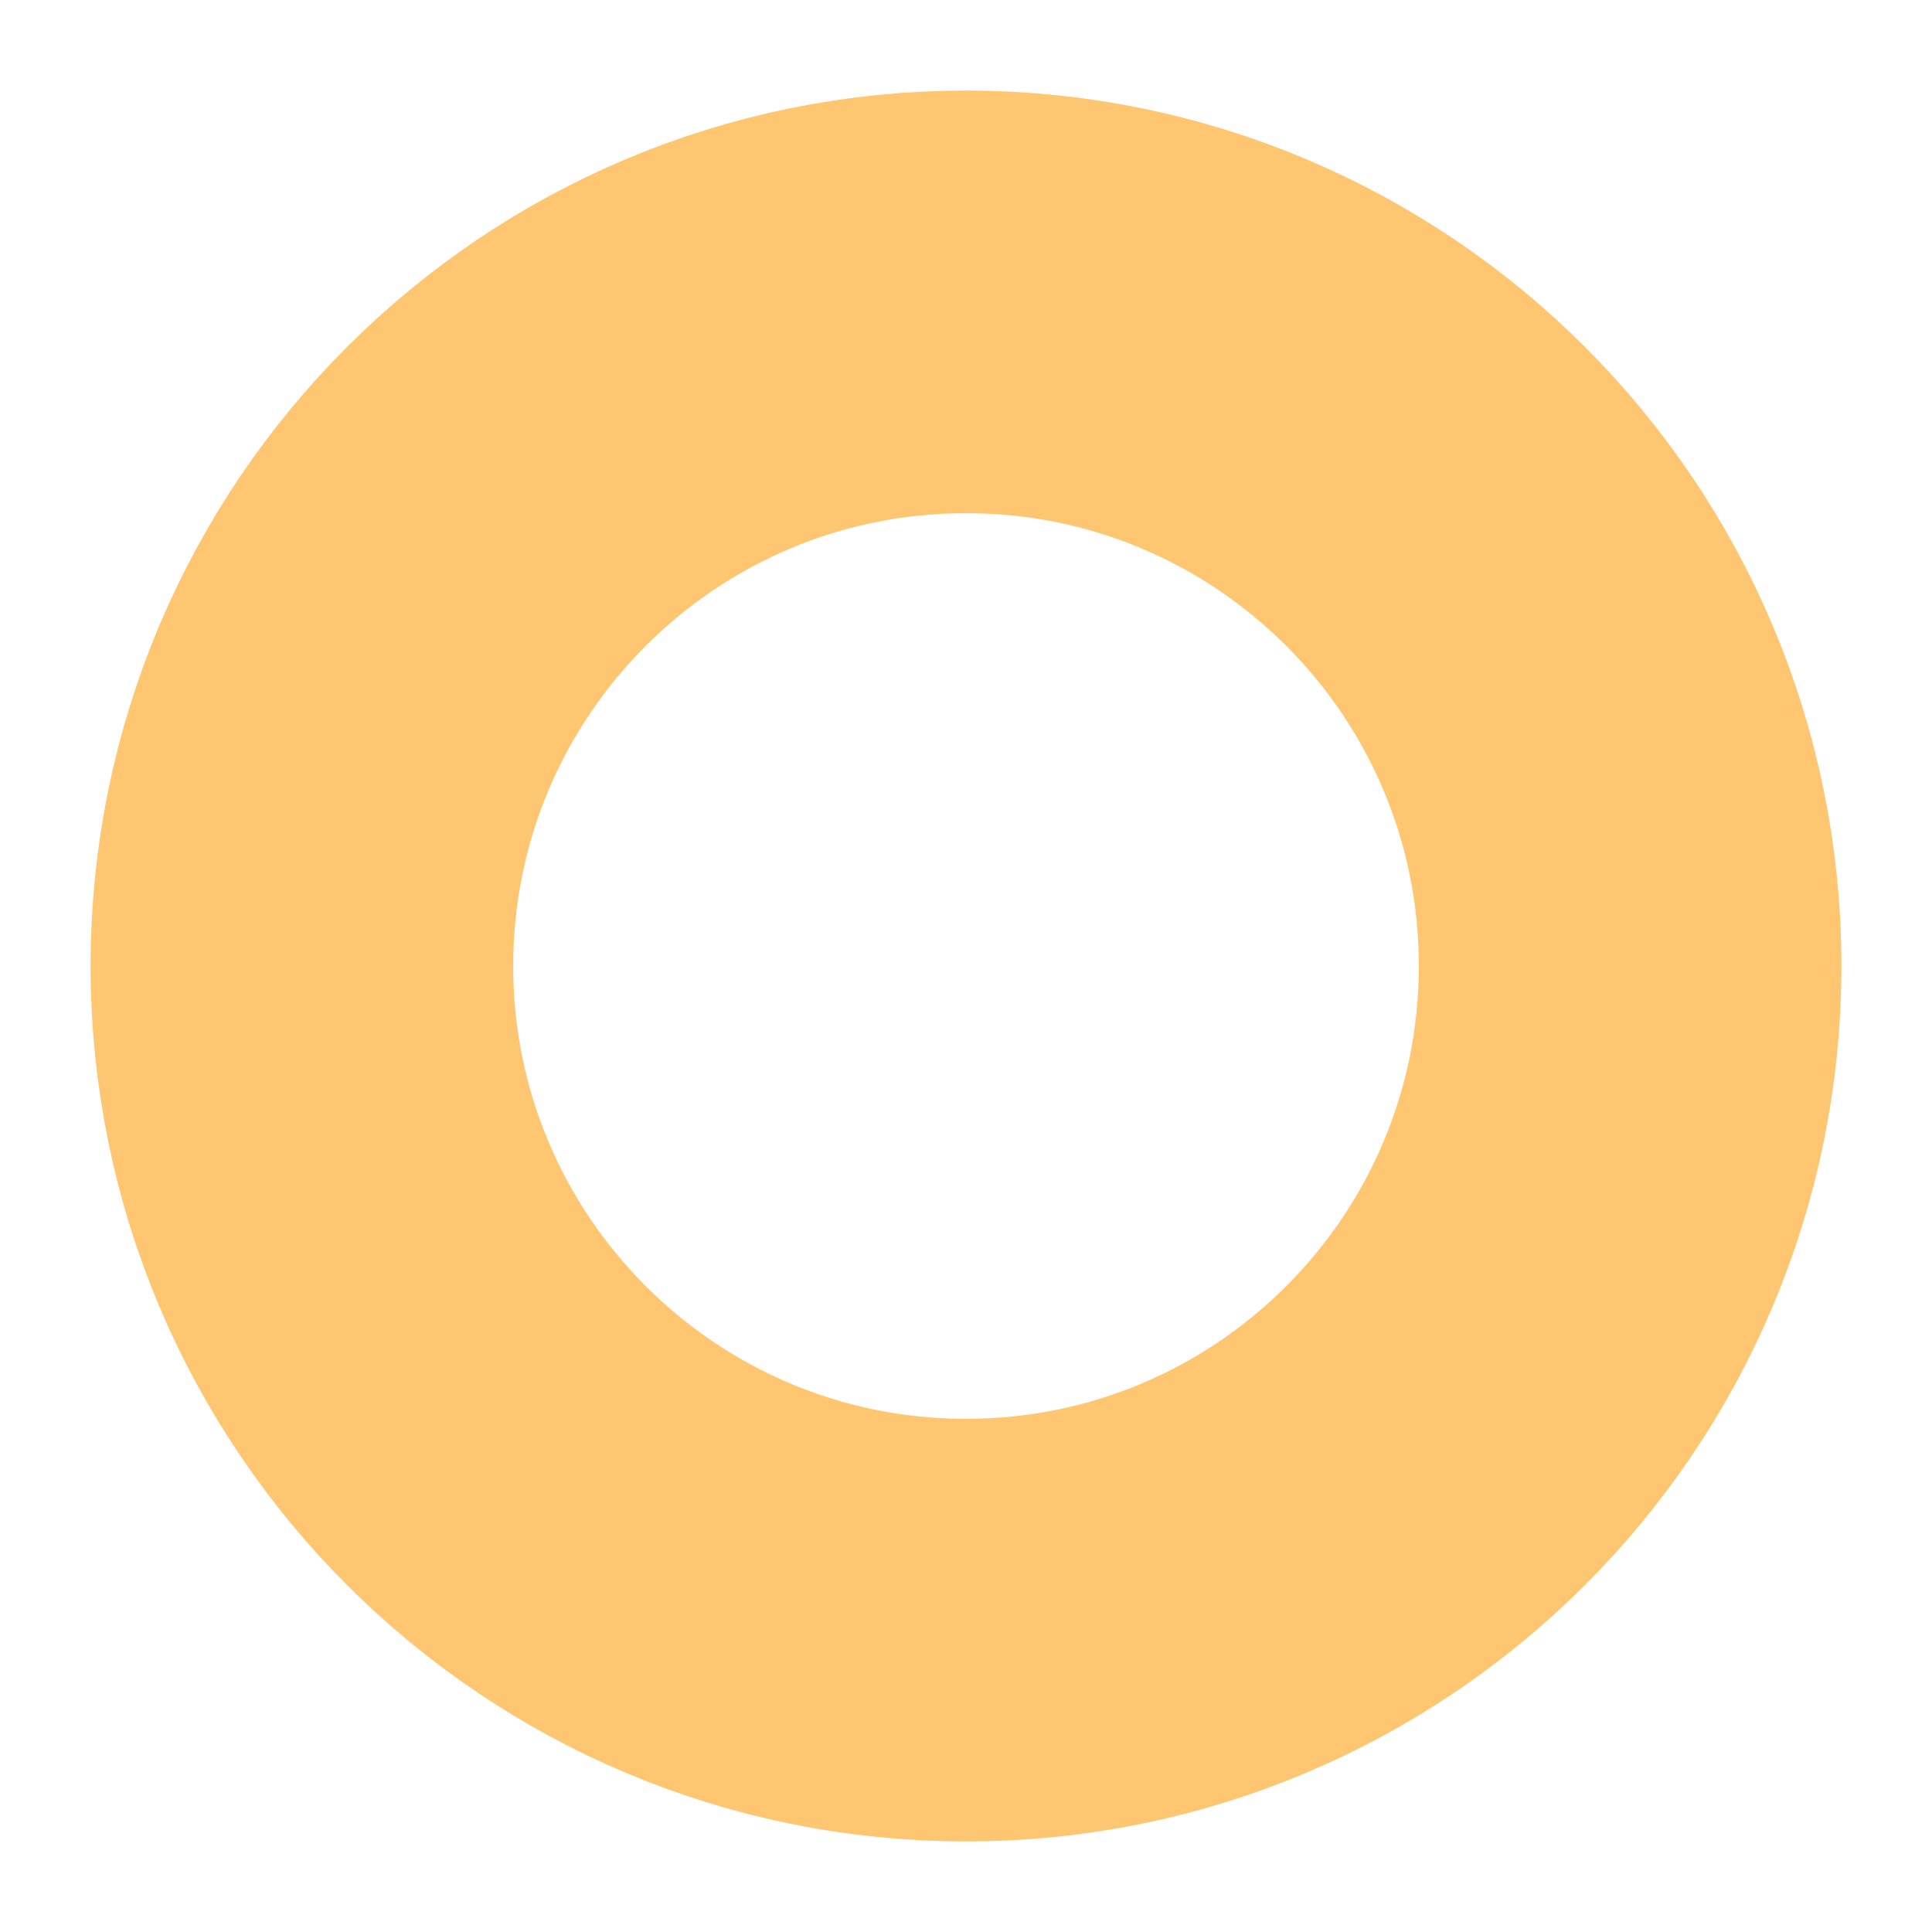
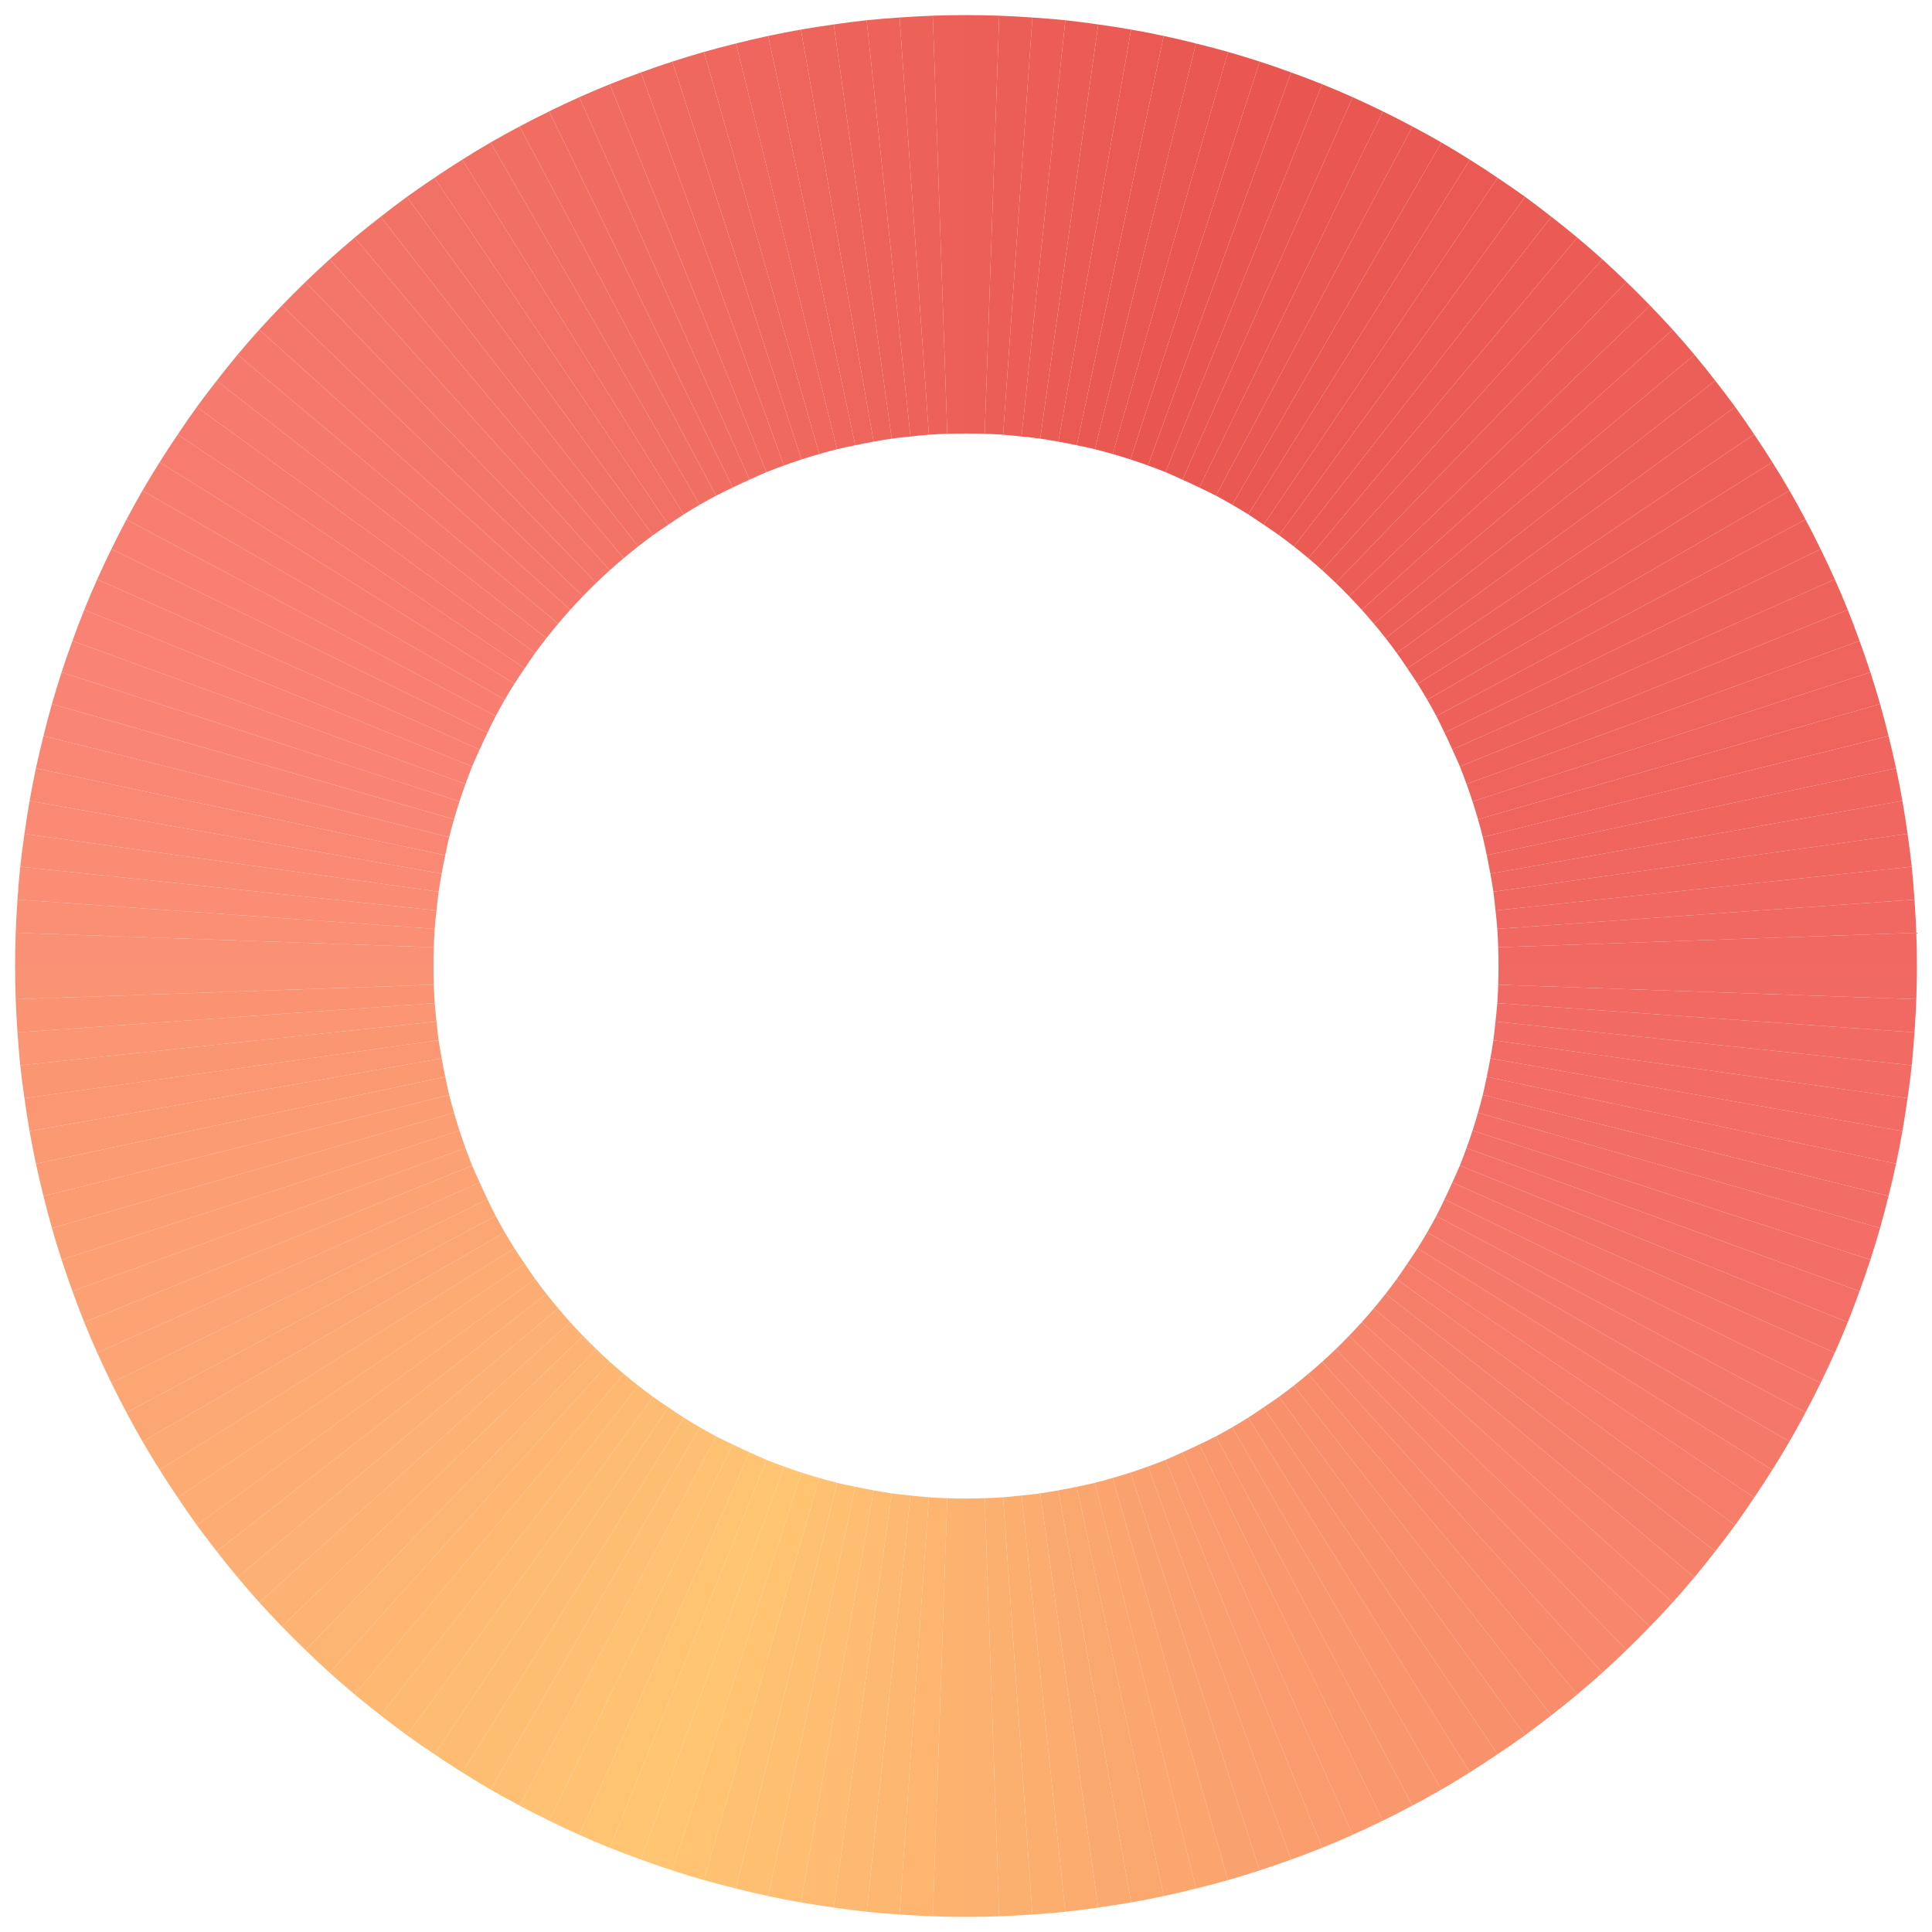
<svg xmlns="http://www.w3.org/2000/svg" width="64" height="64" viewBox="0 0 64 64" role="img" aria-label="IOKA">
-   <defs>
-     <linearGradient id="ioka" x1="8" y1="4" x2="58" y2="60">
-       <stop offset="0%" stop-color="#FFC672" />
-       <stop offset="38%" stop-color="#F98274" />
-       <stop offset="62%" stop-color="#E8564F" />
-       <stop offset="100%" stop-color="#F46E68" />
-     </linearGradient>
-   </defs>
-   <circle cx="32" cy="32" r="22" fill="none" stroke="url(#ioka)" stroke-width="14" />
+   <path d="M 21.23 61.60 A 31.5 31.5 0 0 1 20.20 61.21 L 25.39 48.36 A 17.64 17.64 0 0 0 25.97 48.58 Z" fill="rgb(255,197,114)" />
+   <path d="M 20.20 61.21 A 31.5 31.5 0 0 1 19.19 60.78 L 24.83 48.11 A 17.64 17.64 0 0 0 25.39 48.36 Z" fill="rgb(255,196,114)" />
+   <path d="M 19.19 60.78 A 31.5 31.5 0 0 1 18.19 60.31 L 24.27 47.85 A 17.64 17.64 0 0 0 24.83 48.11 Z" fill="rgb(255,194,114)" />
+   <path d="M 18.19 60.31 A 31.5 31.5 0 0 1 17.21 59.81 L 23.72 47.58 A 17.64 17.64 0 0 0 24.27 47.85 Z" fill="rgb(255,193,114)" />
+   <path d="M 17.21 59.81 A 31.5 31.5 0 0 1 16.25 59.28 L 23.18 47.28 A 17.64 17.64 0 0 0 23.72 47.58 Z" fill="rgb(254,191,114)" />
+   <path d="M 16.25 59.28 A 31.5 31.5 0 0 1 15.31 58.71 L 22.65 46.96 A 17.64 17.64 0 0 0 23.18 47.28 Z" fill="rgb(254,190,114)" />
+   <path d="M 15.31 58.71 A 31.5 31.5 0 0 1 14.39 58.11 L 22.14 46.62 A 17.64 17.64 0 0 0 22.65 46.96 Z" fill="rgb(254,188,114)" />
+   <path d="M 14.39 58.11 A 31.5 31.5 0 0 1 13.48 57.48 L 21.63 46.27 A 17.64 17.64 0 0 0 22.14 46.62 Z" fill="rgb(254,187,114)" />
+   <path d="M 13.48 57.48 A 31.5 31.5 0 0 1 12.61 56.82 L 21.14 45.90 A 17.64 17.64 0 0 0 21.63 46.27 Z" fill="rgb(254,185,114)" />
+   <path d="M 12.61 56.82 A 31.5 31.5 0 0 1 11.75 56.13 L 20.66 45.51 A 17.64 17.64 0 0 0 21.14 45.90 Z" fill="rgb(254,184,114)" />
+   <path d="M 11.75 56.13 A 31.5 31.5 0 0 1 10.92 55.41 L 20.20 45.11 A 17.64 17.64 0 0 0 20.66 45.51 Z" fill="rgb(254,182,114)" />
+   <path d="M 10.92 55.41 A 31.5 31.5 0 0 1 10.12 54.66 L 19.75 44.69 A 17.64 17.64 0 0 0 20.20 45.11 Z" fill="rgb(253,181,115)" />
+   <path d="M 10.12 54.66 A 31.5 31.5 0 0 1 9.34 53.88 L 19.31 44.25 A 17.64 17.64 0 0 0 19.75 44.69 Z" fill="rgb(253,179,115)" />
+   <path d="M 9.34 53.88 A 31.5 31.5 0 0 1 8.59 53.08 L 18.89 43.80 A 17.64 17.64 0 0 0 19.31 44.25 Z" fill="rgb(253,178,115)" />
+   <path d="M 8.59 53.08 A 31.5 31.5 0 0 1 7.87 52.25 L 18.49 43.34 A 17.64 17.64 0 0 0 18.89 43.80 Z" fill="rgb(253,176,115)" />
+   <path d="M 7.87 52.25 A 31.5 31.5 0 0 1 7.18 51.39 L 18.10 42.86 A 17.64 17.64 0 0 0 18.49 43.34 Z" fill="rgb(253,175,115)" />
+   <path d="M 7.18 51.39 A 31.5 31.5 0 0 1 6.52 50.52 L 17.73 42.37 A 17.64 17.64 0 0 0 18.10 42.86 Z" fill="rgb(253,173,115)" />
+   <path d="M 6.52 50.52 A 31.5 31.5 0 0 1 5.89 49.61 L 17.38 41.86 A 17.64 17.64 0 0 0 17.73 42.37 Z" fill="rgb(253,172,115)" />
+   <path d="M 5.89 49.61 A 31.5 31.5 0 0 1 5.29 48.69 L 17.04 41.35 A 17.64 17.64 0 0 0 17.38 41.86 Z" fill="rgb(253,170,115)" />
+   <path d="M 5.29 48.69 A 31.5 31.5 0 0 1 4.72 47.75 L 16.72 40.82 A 17.64 17.64 0 0 0 17.04 41.35 Z" fill="rgb(252,169,115)" />
+   <path d="M 4.72 47.75 A 31.5 31.5 0 0 1 4.19 46.79 L 16.42 40.28 A 17.64 17.64 0 0 0 16.72 40.82 Z" fill="rgb(252,167,115)" />
+   <path d="M 4.19 46.79 A 31.5 31.5 0 0 1 3.69 45.81 L 16.15 39.73 A 17.64 17.64 0 0 0 16.42 40.28 Z" fill="rgb(252,166,115)" />
+   <path d="M 3.69 45.81 A 31.5 31.5 0 0 1 3.22 44.81 L 15.89 39.17 A 17.64 17.64 0 0 0 16.15 39.73 Z" fill="rgb(252,164,115)" />
+   <path d="M 3.22 44.81 A 31.5 31.5 0 0 1 2.79 43.80 L 15.64 38.61 A 17.64 17.64 0 0 0 15.89 39.17 Z" fill="rgb(252,162,115)" />
+   <path d="M 2.79 43.80 A 31.5 31.5 0 0 1 2.40 42.77 L 15.42 38.03 A 17.64 17.64 0 0 0 15.64 38.61 Z" fill="rgb(252,161,115)" />
+   <path d="M 2.40 42.77 A 31.5 31.5 0 0 1 2.04 41.73 L 15.22 37.45 A 17.64 17.64 0 0 0 15.42 38.03 Z" fill="rgb(252,159,115)" />
+   <path d="M 2.04 41.73 A 31.5 31.5 0 0 1 1.72 40.68 L 15.04 36.86 A 17.64 17.64 0 0 0 15.22 37.45 Z" fill="rgb(251,158,115)" />
+   <path d="M 1.72 40.68 A 31.5 31.5 0 0 1 1.44 39.62 L 14.88 36.27 A 17.64 17.64 0 0 0 15.04 36.86 Z" fill="rgb(251,156,115)" />
+   <path d="M 1.44 39.62 A 31.5 31.5 0 0 1 1.19 38.55 L 14.75 35.67 A 17.64 17.64 0 0 0 14.88 36.27 Z" fill="rgb(251,155,115)" />
+   <path d="M 1.19 38.55 A 31.5 31.5 0 0 1 0.98 37.47 L 14.63 35.06 A 17.64 17.64 0 0 0 14.75 35.67 Z" fill="rgb(251,153,115)" />
+   <path d="M 0.98 37.47 A 31.5 31.5 0 0 1 0.81 36.38 L 14.53 34.46 A 17.64 17.64 0 0 0 14.63 35.06 Z" fill="rgb(251,152,115)" />
+   <path d="M 0.81 36.38 A 31.5 31.5 0 0 1 0.67 35.29 L 14.46 33.84 A 17.64 17.64 0 0 0 14.53 34.46 Z" fill="rgb(251,150,115)" />
+   <path d="M 0.67 35.29 A 31.5 31.5 0 0 1 0.58 34.20 L 14.40 33.23 A 17.64 17.64 0 0 0 14.46 33.84 Z" fill="rgb(251,149,115)" />
+   <path d="M 0.58 34.20 A 31.5 31.5 0 0 1 0.52 33.10 L 14.37 32.62 A 17.64 17.64 0 0 0 14.40 33.23 Z" fill="rgb(251,147,115)" />
+   <path d="M 0.52 33.10 A 31.5 31.5 0 0 1 0.50 32.00 L 14.36 32.00 A 17.64 17.64 0 0 0 14.37 32.62 Z" fill="rgb(250,146,116)" />
+   <path d="M 0.50 32.00 A 31.5 31.5 0 0 1 0.52 30.90 L 14.37 31.38 A 17.64 17.64 0 0 0 14.36 32.00 Z" fill="rgb(250,144,116)" />
+   <path d="M 0.52 30.90 A 31.5 31.5 0 0 1 0.58 29.80 L 14.40 30.77 A 17.64 17.64 0 0 0 14.37 31.38 Z" fill="rgb(250,143,116)" />
+   <path d="M 0.58 29.80 A 31.5 31.5 0 0 1 0.67 28.71 L 14.46 30.16 A 17.64 17.64 0 0 0 14.40 30.77 Z" fill="rgb(250,141,116)" />
+   <path d="M 0.67 28.71 A 31.5 31.5 0 0 1 0.81 27.62 L 14.53 29.54 A 17.64 17.64 0 0 0 14.46 30.16 Z" fill="rgb(250,140,116)" />
+   <path d="M 0.81 27.62 A 31.5 31.5 0 0 1 0.98 26.53 L 14.63 28.94 A 17.64 17.64 0 0 0 14.53 29.54 Z" fill="rgb(250,138,116)" />
+   <path d="M 0.98 26.53 A 31.5 31.5 0 0 1 1.19 25.45 L 14.75 28.33 A 17.64 17.64 0 0 0 14.63 28.94 Z" fill="rgb(250,137,116)" />
+   <path d="M 1.19 25.45 A 31.5 31.5 0 0 1 1.44 24.38 L 14.88 27.73 A 17.64 17.64 0 0 0 14.75 28.33 Z" fill="rgb(249,135,116)" />
+   <path d="M 1.44 24.38 A 31.5 31.5 0 0 1 1.72 23.32 L 15.04 27.14 A 17.64 17.64 0 0 0 14.88 27.73 Z" fill="rgb(249,134,116)" />
+   <path d="M 1.72 23.32 A 31.5 31.5 0 0 1 2.04 22.27 L 15.22 26.55 A 17.64 17.64 0 0 0 15.04 27.14 Z" fill="rgb(249,132,116)" />
+   <path d="M 2.04 22.27 A 31.5 31.5 0 0 1 2.40 21.23 L 15.42 25.97 A 17.64 17.64 0 0 0 15.22 26.55 Z" fill="rgb(249,131,116)" />
+   <path d="M 2.40 21.23 A 31.5 31.5 0 0 1 2.79 20.20 L 15.64 25.39 A 17.64 17.64 0 0 0 15.42 25.97 Z" fill="rgb(249,130,116)" />
+   <path d="M 2.79 20.20 A 31.5 31.5 0 0 1 3.22 19.19 L 15.89 24.83 A 17.64 17.64 0 0 0 15.64 25.39 Z" fill="rgb(248,129,115)" />
+   <path d="M 3.22 19.19 A 31.5 31.5 0 0 1 3.69 18.19 L 16.15 24.27 A 17.64 17.64 0 0 0 15.89 24.83 Z" fill="rgb(248,128,114)" />
+   <path d="M 3.69 18.19 A 31.5 31.5 0 0 1 4.19 17.21 L 16.42 23.72 A 17.64 17.64 0 0 0 16.15 24.27 Z" fill="rgb(248,127,113)" />
+   <path d="M 4.19 17.21 A 31.5 31.5 0 0 1 4.72 16.25 L 16.72 23.18 A 17.64 17.64 0 0 0 16.42 23.72 Z" fill="rgb(247,126,112)" />
+   <path d="M 4.72 16.25 A 31.5 31.5 0 0 1 5.29 15.31 L 17.04 22.65 A 17.64 17.64 0 0 0 16.72 23.18 Z" fill="rgb(247,125,111)" />
+   <path d="M 5.29 15.31 A 31.5 31.5 0 0 1 5.89 14.39 L 17.38 22.14 A 17.64 17.64 0 0 0 17.04 22.65 Z" fill="rgb(247,124,111)" />
+   <path d="M 5.89 14.39 A 31.5 31.5 0 0 1 6.52 13.48 L 17.73 21.63 A 17.64 17.64 0 0 0 17.38 22.14 Z" fill="rgb(246,123,110)" />
+   <path d="M 6.52 13.48 A 31.5 31.5 0 0 1 7.18 12.61 L 18.10 21.14 A 17.64 17.64 0 0 0 17.73 21.63 Z" fill="rgb(246,122,109)" />
+   <path d="M 7.18 12.61 A 31.5 31.5 0 0 1 7.87 11.75 L 18.49 20.66 A 17.64 17.64 0 0 0 18.10 21.14 Z" fill="rgb(245,121,108)" />
+   <path d="M 7.87 11.75 A 31.5 31.5 0 0 1 8.59 10.92 L 18.89 20.20 A 17.64 17.64 0 0 0 18.49 20.66 Z" fill="rgb(245,120,107)" />
+   <path d="M 8.59 10.92 A 31.5 31.5 0 0 1 9.34 10.12 L 19.31 19.75 A 17.64 17.64 0 0 0 18.89 20.20 Z" fill="rgb(245,119,107)" />
+   <path d="M 9.34 10.12 A 31.5 31.5 0 0 1 10.12 9.34 L 19.75 19.31 A 17.64 17.64 0 0 0 19.31 19.75 Z" fill="rgb(244,118,106)" />
+   <path d="M 10.12 9.34 A 31.5 31.5 0 0 1 10.92 8.59 L 20.20 18.89 A 17.64 17.64 0 0 0 19.75 19.31 Z" fill="rgb(244,117,105)" />
+   <path d="M 10.92 8.59 A 31.5 31.5 0 0 1 11.75 7.87 L 20.66 18.49 A 17.64 17.64 0 0 0 20.20 18.89 Z" fill="rgb(244,116,104)" />
+   <path d="M 11.75 7.87 A 31.5 31.5 0 0 1 12.61 7.18 L 21.14 18.10 A 17.64 17.64 0 0 0 20.66 18.49 Z" fill="rgb(243,115,103)" />
+   <path d="M 12.61 7.18 A 31.5 31.5 0 0 1 13.48 6.52 L 21.63 17.73 A 17.64 17.64 0 0 0 21.14 18.10 Z" fill="rgb(243,114,102)" />
+   <path d="M 13.48 6.52 A 31.5 31.5 0 0 1 14.39 5.89 L 22.14 17.38 A 17.64 17.64 0 0 0 21.63 17.73 Z" fill="rgb(242,113,102)" />
+   <path d="M 14.39 5.89 A 31.5 31.5 0 0 1 15.31 5.29 L 22.65 17.04 A 17.64 17.64 0 0 0 22.14 17.38 Z" fill="rgb(242,112,101)" />
+   <path d="M 15.31 5.29 A 31.5 31.5 0 0 1 16.25 4.72 L 23.18 16.72 A 17.64 17.64 0 0 0 22.65 17.04 Z" fill="rgb(242,111,100)" />
+   <path d="M 16.25 4.72 A 31.5 31.5 0 0 1 17.21 4.19 L 23.72 16.42 A 17.64 17.64 0 0 0 23.18 16.72 Z" fill="rgb(241,110,99)" />
+   <path d="M 17.21 4.19 A 31.5 31.5 0 0 1 18.19 3.69 L 24.27 16.15 A 17.64 17.64 0 0 0 23.72 16.42 Z" fill="rgb(241,109,98)" />
+   <path d="M 18.19 3.69 A 31.5 31.5 0 0 1 19.19 3.22 L 24.83 15.89 A 17.64 17.64 0 0 0 24.27 16.15 Z" fill="rgb(240,108,98)" />
+   <path d="M 19.19 3.22 A 31.5 31.5 0 0 1 20.20 2.79 L 25.39 15.64 A 17.64 17.64 0 0 0 24.83 15.89 Z" fill="rgb(240,107,97)" />
+   <path d="M 20.20 2.79 A 31.5 31.5 0 0 1 21.23 2.40 L 25.97 15.42 A 17.64 17.64 0 0 0 25.39 15.64 Z" fill="rgb(240,106,96)" />
+   <path d="M 21.23 2.40 A 31.5 31.5 0 0 1 22.27 2.04 L 26.55 15.22 A 17.64 17.64 0 0 0 25.97 15.42 Z" fill="rgb(239,105,95)" />
+   <path d="M 22.27 2.04 A 31.5 31.5 0 0 1 23.32 1.72 L 27.14 15.04 A 17.64 17.64 0 0 0 26.55 15.22 Z" fill="rgb(239,104,94)" />
+   <path d="M 23.32 1.72 A 31.5 31.5 0 0 1 24.38 1.44 L 27.73 14.88 A 17.64 17.64 0 0 0 27.14 15.04 Z" fill="rgb(239,103,93)" />
+   <path d="M 24.38 1.44 A 31.5 31.5 0 0 1 25.45 1.19 L 28.33 14.75 A 17.64 17.64 0 0 0 27.73 14.88 Z" fill="rgb(238,102,93)" />
+   <path d="M 25.45 1.19 A 31.5 31.5 0 0 1 26.53 0.98 L 28.94 14.63 A 17.64 17.64 0 0 0 28.33 14.75 Z" fill="rgb(238,101,92)" />
+   <path d="M 26.53 0.98 A 31.5 31.5 0 0 1 27.62 0.81 L 29.54 14.53 A 17.64 17.64 0 0 0 28.94 14.63 Z" fill="rgb(237,100,91)" />
+   <path d="M 27.62 0.81 A 31.5 31.5 0 0 1 28.71 0.67 L 30.16 14.46 A 17.64 17.64 0 0 0 29.54 14.53 Z" fill="rgb(237,99,90)" />
+   <path d="M 28.71 0.67 A 31.5 31.5 0 0 1 29.80 0.58 L 30.77 14.40 A 17.64 17.64 0 0 0 30.16 14.46 Z" fill="rgb(237,98,89)" />
+   <path d="M 29.80 0.58 A 31.5 31.5 0 0 1 30.90 0.52 L 31.38 14.37 A 17.64 17.64 0 0 0 30.77 14.40 Z" fill="rgb(236,97,88)" />
+   <path d="M 30.90 0.52 A 31.5 31.5 0 0 1 32.00 0.50 L 32.00 14.36 A 17.64 17.64 0 0 0 31.38 14.37 Z" fill="rgb(236,96,88)" />
+   <path d="M 32.00 0.50 A 31.5 31.5 0 0 1 33.10 0.52 L 32.62 14.37 A 17.64 17.64 0 0 0 32.00 14.36 Z" fill="rgb(236,95,87)" />
+   <path d="M 33.10 0.52 A 31.5 31.5 0 0 1 34.20 0.58 L 33.23 14.40 A 17.64 17.64 0 0 0 32.62 14.37 Z" fill="rgb(235,94,86)" />
+   <path d="M 34.20 0.58 A 31.5 31.5 0 0 1 35.29 0.67 L 33.84 14.46 A 17.64 17.64 0 0 0 33.23 14.40 Z" fill="rgb(235,93,85)" />
+   <path d="M 35.29 0.67 A 31.5 31.5 0 0 1 36.38 0.81 L 34.46 14.53 A 17.64 17.64 0 0 0 33.84 14.46 Z" fill="rgb(234,92,84)" />
+   <path d="M 36.38 0.81 A 31.5 31.5 0 0 1 37.47 0.98 L 35.06 14.63 A 17.64 17.64 0 0 0 34.46 14.53 Z" fill="rgb(234,91,84)" />
+   <path d="M 37.47 0.98 A 31.5 31.5 0 0 1 38.55 1.19 L 35.67 14.75 A 17.64 17.64 0 0 0 35.06 14.63 Z" fill="rgb(234,90,83)" />
+   <path d="M 38.55 1.19 A 31.5 31.5 0 0 1 39.62 1.44 L 36.27 14.88 A 17.64 17.64 0 0 0 35.67 14.75 Z" fill="rgb(233,89,82)" />
+   <path d="M 39.62 1.44 A 31.5 31.5 0 0 1 40.68 1.72 L 36.86 15.04 A 17.64 17.64 0 0 0 36.27 14.88 Z" fill="rgb(233,88,81)" />
+   <path d="M 40.68 1.72 A 31.5 31.5 0 0 1 41.73 2.04 L 37.45 15.22 A 17.64 17.64 0 0 0 36.86 15.04 Z" fill="rgb(233,87,80)" />
+   <path d="M 41.73 2.04 A 31.5 31.5 0 0 1 42.77 2.40 L 38.03 15.42 A 17.64 17.64 0 0 0 37.45 15.22 Z" fill="rgb(232,86,79)" />
+   <path d="M 42.77 2.40 A 31.5 31.5 0 0 1 43.80 2.79 L 38.61 15.64 A 17.64 17.64 0 0 0 38.03 15.42 Z" fill="rgb(232,86,79)" />
+   <path d="M 43.80 2.79 A 31.5 31.5 0 0 1 44.81 3.22 L 39.17 15.89 A 17.64 17.64 0 0 0 38.61 15.64 Z" fill="rgb(232,87,80)" />
+   <path d="M 44.81 3.22 A 31.5 31.5 0 0 1 45.81 3.69 L 39.73 16.15 A 17.64 17.64 0 0 0 39.17 15.89 Z" fill="rgb(233,87,80)" />
+   <path d="M 45.81 3.69 A 31.5 31.5 0 0 1 46.79 4.19 L 40.28 16.42 A 17.64 17.64 0 0 0 39.73 16.15 Z" fill="rgb(233,88,81)" />
+   <path d="M 46.79 4.19 A 31.5 31.5 0 0 1 47.75 4.72 L 40.82 16.72 A 17.64 17.64 0 0 0 40.28 16.42 Z" fill="rgb(233,88,82)" />
+   <path d="M 47.75 4.72 A 31.5 31.5 0 0 1 48.69 5.29 L 41.35 17.04 A 17.64 17.64 0 0 0 40.82 16.72 Z" fill="rgb(233,89,82)" />
+   <path d="M 48.69 5.29 A 31.5 31.5 0 0 1 49.61 5.89 L 41.86 17.38 A 17.64 17.64 0 0 0 41.35 17.04 Z" fill="rgb(234,89,83)" />
+   <path d="M 49.61 5.89 A 31.5 31.5 0 0 1 50.52 6.52 L 42.37 17.73 A 17.64 17.64 0 0 0 41.86 17.38 Z" fill="rgb(234,90,83)" />
+   <path d="M 50.52 6.52 A 31.5 31.5 0 0 1 51.39 7.18 L 42.86 18.10 A 17.64 17.64 0 0 0 42.37 17.73 Z" fill="rgb(234,91,84)" />
+   <path d="M 51.39 7.18 A 31.5 31.5 0 0 1 52.25 7.87 L 43.34 18.49 A 17.64 17.64 0 0 0 42.86 18.10 Z" fill="rgb(235,91,84)" />
+   <path d="M 52.25 7.87 A 31.5 31.5 0 0 1 53.08 8.59 L 43.80 18.89 A 17.64 17.64 0 0 0 43.34 18.49 Z" fill="rgb(235,92,85)" />
+   <path d="M 53.08 8.59 A 31.5 31.5 0 0 1 53.88 9.34 L 44.25 19.31 A 17.64 17.64 0 0 0 43.80 18.89 Z" fill="rgb(235,92,85)" />
+   <path d="M 53.88 9.34 A 31.5 31.5 0 0 1 54.66 10.12 L 44.69 19.75 A 17.64 17.64 0 0 0 44.25 19.31 Z" fill="rgb(235,93,86)" />
+   <path d="M 54.66 10.12 A 31.5 31.5 0 0 1 55.41 10.92 L 45.11 20.20 A 17.64 17.64 0 0 0 44.69 19.75 Z" fill="rgb(236,93,86)" />
+   <path d="M 55.41 10.92 A 31.5 31.5 0 0 1 56.13 11.75 L 45.51 20.66 A 17.64 17.64 0 0 0 45.11 20.20 Z" fill="rgb(236,94,87)" />
+   <path d="M 56.13 11.75 A 31.5 31.5 0 0 1 56.82 12.61 L 45.90 21.14 A 17.64 17.64 0 0 0 45.51 20.66 Z" fill="rgb(236,94,88)" />
+   <path d="M 56.82 12.61 A 31.5 31.5 0 0 1 57.48 13.48 L 46.27 21.63 A 17.64 17.64 0 0 0 45.90 21.14 Z" fill="rgb(236,95,88)" />
+   <path d="M 57.48 13.48 A 31.5 31.5 0 0 1 58.11 14.39 L 46.62 22.14 A 17.64 17.64 0 0 0 46.27 21.63 Z" fill="rgb(237,95,89)" />
+   <path d="M 58.11 14.39 A 31.5 31.5 0 0 1 58.71 15.31 L 46.96 22.65 A 17.64 17.64 0 0 0 46.62 22.14 Z" fill="rgb(237,96,89)" />
+   <path d="M 58.71 15.31 A 31.5 31.5 0 0 1 59.28 16.25 L 47.28 23.18 A 17.64 17.64 0 0 0 46.96 22.65 Z" fill="rgb(237,96,90)" />
+   <path d="M 59.28 16.25 A 31.5 31.5 0 0 1 59.81 17.21 L 47.58 23.72 A 17.64 17.64 0 0 0 47.28 23.18 Z" fill="rgb(237,97,90)" />
+   <path d="M 59.81 17.21 A 31.5 31.5 0 0 1 60.31 18.19 L 47.85 24.27 A 17.64 17.64 0 0 0 47.58 23.72 Z" fill="rgb(238,97,91)" />
+   <path d="M 60.31 18.19 A 31.5 31.5 0 0 1 60.78 19.19 L 48.11 24.83 A 17.64 17.64 0 0 0 47.85 24.27 Z" fill="rgb(238,98,92)" />
+   <path d="M 60.78 19.19 A 31.5 31.5 0 0 1 61.21 20.20 L 48.36 25.39 A 17.64 17.64 0 0 0 48.11 24.83 Z" fill="rgb(238,99,92)" />
+   <path d="M 61.21 20.20 A 31.5 31.5 0 0 1 61.60 21.23 L 48.58 25.97 A 17.64 17.64 0 0 0 48.36 25.39 Z" fill="rgb(239,99,93)" />
+   <path d="M 61.60 21.23 A 31.5 31.5 0 0 1 61.96 22.27 L 48.78 26.55 A 17.64 17.64 0 0 0 48.58 25.97 Z" fill="rgb(239,100,93)" />
+   <path d="M 61.96 22.27 A 31.5 31.5 0 0 1 62.28 23.32 L 48.96 27.14 A 17.64 17.64 0 0 0 48.78 26.55 Z" fill="rgb(239,100,94)" />
+   <path d="M 62.28 23.32 A 31.5 31.5 0 0 1 62.56 24.38 L 49.12 27.73 A 17.64 17.64 0 0 0 48.96 27.14 Z" fill="rgb(239,101,94)" />
+   <path d="M 62.56 24.38 A 31.5 31.5 0 0 1 62.81 25.45 L 49.25 28.33 A 17.64 17.64 0 0 0 49.12 27.73 Z" fill="rgb(240,101,95)" />
+   <path d="M 62.81 25.45 A 31.5 31.5 0 0 1 63.02 26.53 L 49.37 28.94 A 17.64 17.64 0 0 0 49.25 28.33 Z" fill="rgb(240,102,95)" />
+   <path d="M 63.02 26.53 A 31.5 31.5 0 0 1 63.19 27.62 L 49.47 29.54 A 17.64 17.64 0 0 0 49.37 28.94 Z" fill="rgb(240,102,96)" />
+   <path d="M 63.19 27.62 A 31.5 31.5 0 0 1 63.33 28.71 L 49.54 30.16 A 17.64 17.64 0 0 0 49.47 29.54 Z" fill="rgb(240,103,96)" />
+   <path d="M 63.33 28.71 A 31.5 31.5 0 0 1 63.42 29.80 L 49.60 30.77 A 17.64 17.64 0 0 0 49.54 30.16 Z" fill="rgb(241,103,97)" />
+   <path d="M 63.42 29.80 A 31.5 31.5 0 0 1 63.48 30.90 L 49.63 31.38 A 17.64 17.64 0 0 0 49.60 30.77 Z" fill="rgb(241,104,98)" />
+   <path d="M 63.48 30.90 A 31.5 31.5 0 0 1 63.50 32.00 L 49.64 32.00 A 17.64 17.64 0 0 0 49.63 31.38 Z" fill="rgb(241,104,98)" />
+   <path d="M 63.50 32.00 A 31.5 31.5 0 0 1 63.48 33.10 L 49.63 32.62 A 17.64 17.64 0 0 0 49.64 32.00 Z" fill="rgb(241,105,99)" />
+   <path d="M 63.48 33.10 A 31.5 31.5 0 0 1 63.42 34.20 L 49.60 33.23 A 17.64 17.64 0 0 0 49.63 32.62 Z" fill="rgb(242,105,99)" />
+   <path d="M 63.42 34.20 A 31.5 31.5 0 0 1 63.33 35.29 L 49.54 33.84 A 17.64 17.64 0 0 0 49.60 33.23 Z" fill="rgb(242,106,100)" />
+   <path d="M 63.33 35.29 A 31.5 31.5 0 0 1 63.19 36.38 L 49.47 34.46 A 17.64 17.64 0 0 0 49.54 33.84 Z" fill="rgb(242,107,100)" />
+   <path d="M 63.19 36.38 A 31.5 31.5 0 0 1 63.02 37.47 L 49.37 35.06 A 17.64 17.64 0 0 0 49.47 34.46 Z" fill="rgb(243,107,101)" />
+   <path d="M 63.02 37.47 A 31.5 31.5 0 0 1 62.81 38.55 L 49.25 35.67 A 17.64 17.64 0 0 0 49.37 35.06 Z" fill="rgb(243,108,102)" />
+   <path d="M 62.81 38.55 A 31.5 31.5 0 0 1 62.56 39.62 L 49.12 36.27 A 17.64 17.64 0 0 0 49.25 35.67 Z" fill="rgb(243,108,102)" />
+   <path d="M 62.56 39.62 A 31.5 31.5 0 0 1 62.28 40.68 L 48.96 36.86 A 17.64 17.64 0 0 0 49.12 36.27 Z" fill="rgb(243,109,103)" />
+   <path d="M 62.28 40.68 A 31.5 31.5 0 0 1 61.96 41.73 L 48.78 37.45 A 17.64 17.64 0 0 0 48.96 36.86 Z" fill="rgb(244,109,103)" />
+   <path d="M 61.96 41.73 A 31.5 31.5 0 0 1 61.60 42.77 L 48.58 38.03 A 17.64 17.64 0 0 0 48.78 37.45 Z" fill="rgb(244,110,104)" />
+   <path d="M 61.60 42.77 A 31.5 31.5 0 0 1 61.21 43.80 L 48.36 38.61 A 17.64 17.64 0 0 0 48.58 38.03 Z" fill="rgb(244,111,104)" />
+   <path d="M 61.21 43.80 A 31.5 31.5 0 0 1 60.78 44.81 L 48.11 39.17 A 17.64 17.64 0 0 0 48.36 38.61 Z" fill="rgb(244,113,104)" />
+   <path d="M 60.78 44.81 A 31.5 31.5 0 0 1 60.31 45.81 L 47.85 39.73 A 17.64 17.64 0 0 0 48.11 39.17 Z" fill="rgb(245,115,105)" />
+   <path d="M 60.31 45.81 A 31.5 31.5 0 0 1 59.81 46.79 L 47.58 40.28 A 17.64 17.64 0 0 0 47.85 39.73 Z" fill="rgb(245,117,105)" />
+   <path d="M 59.81 46.79 A 31.5 31.5 0 0 1 59.28 47.75 L 47.28 40.82 A 17.64 17.64 0 0 0 47.58 40.28 Z" fill="rgb(245,119,105)" />
+   <path d="M 59.28 47.75 A 31.5 31.5 0 0 1 58.71 48.69 L 46.96 41.35 A 17.64 17.64 0 0 0 47.28 40.82 Z" fill="rgb(245,121,105)" />
+   <path d="M 58.71 48.69 A 31.5 31.5 0 0 1 58.11 49.61 L 46.62 41.86 A 17.64 17.64 0 0 0 46.96 41.35 Z" fill="rgb(246,123,105)" />
+   <path d="M 58.11 49.61 A 31.5 31.5 0 0 1 57.48 50.52 L 46.27 42.37 A 17.64 17.64 0 0 0 46.62 41.86 Z" fill="rgb(246,125,106)" />
+   <path d="M 57.48 50.52 A 31.5 31.5 0 0 1 56.82 51.39 L 45.90 42.86 A 17.64 17.64 0 0 0 46.27 42.37 Z" fill="rgb(246,127,106)" />
+   <path d="M 56.82 51.39 A 31.5 31.5 0 0 1 56.13 52.25 L 45.51 43.34 A 17.64 17.64 0 0 0 45.90 42.86 Z" fill="rgb(246,129,106)" />
+   <path d="M 56.13 52.25 A 31.5 31.5 0 0 1 55.41 53.08 L 45.11 43.80 A 17.64 17.64 0 0 0 45.51 43.34 Z" fill="rgb(247,131,106)" />
+   <path d="M 55.41 53.08 A 31.5 31.5 0 0 1 54.66 53.88 L 44.69 44.25 A 17.64 17.64 0 0 0 45.11 43.80 Z" fill="rgb(247,132,107)" />
+   <path d="M 54.66 53.88 A 31.5 31.5 0 0 1 53.88 54.66 L 44.25 44.69 A 17.64 17.64 0 0 0 44.69 44.25 Z" fill="rgb(247,134,107)" />
+   <path d="M 53.88 54.66 A 31.5 31.5 0 0 1 53.08 55.41 L 43.80 45.11 A 17.64 17.64 0 0 0 44.25 44.69 Z" fill="rgb(247,136,107)" />
+   <path d="M 53.08 55.41 A 31.5 31.5 0 0 1 52.25 56.13 L 43.34 45.51 A 17.64 17.64 0 0 0 43.80 45.11 Z" fill="rgb(248,138,107)" />
+   <path d="M 52.25 56.13 A 31.5 31.5 0 0 1 51.39 56.82 L 42.86 45.90 A 17.64 17.64 0 0 0 43.34 45.51 Z" fill="rgb(248,140,107)" />
+   <path d="M 51.39 56.82 A 31.5 31.5 0 0 1 50.52 57.48 L 42.37 46.27 A 17.64 17.64 0 0 0 42.86 45.90 Z" fill="rgb(248,142,108)" />
+   <path d="M 50.52 57.48 A 31.5 31.5 0 0 1 49.61 58.11 L 41.86 46.62 A 17.64 17.64 0 0 0 42.37 46.27 Z" fill="rgb(248,144,108)" />
+   <path d="M 49.61 58.11 A 31.5 31.5 0 0 1 48.69 58.71 L 41.35 46.96 A 17.64 17.64 0 0 0 41.86 46.62 Z" fill="rgb(249,146,108)" />
+   <path d="M 48.69 58.71 A 31.5 31.5 0 0 1 47.75 59.28 L 40.82 47.28 A 17.64 17.64 0 0 0 41.35 46.96 Z" fill="rgb(249,148,108)" />
+   <path d="M 47.75 59.28 A 31.5 31.5 0 0 1 46.79 59.81 L 40.28 47.58 A 17.64 17.64 0 0 0 40.82 47.28 Z" fill="rgb(249,150,109)" />
+   <path d="M 46.79 59.81 A 31.5 31.5 0 0 1 45.81 60.31 L 39.73 47.85 A 17.64 17.64 0 0 0 40.28 47.58 Z" fill="rgb(249,152,109)" />
+   <path d="M 45.81 60.31 A 31.5 31.5 0 0 1 44.81 60.78 L 39.17 48.11 A 17.64 17.64 0 0 0 39.73 47.85 Z" fill="rgb(250,154,109)" />
+   <path d="M 44.81 60.78 A 31.5 31.5 0 0 1 43.80 61.21 L 38.61 48.36 A 17.64 17.64 0 0 0 39.17 48.11 Z" fill="rgb(250,156,109)" />
+   <path d="M 43.80 61.21 A 31.5 31.5 0 0 1 42.77 61.60 L 38.03 48.58 A 17.64 17.64 0 0 0 38.61 48.36 Z" fill="rgb(250,158,109)" />
+   <path d="M 42.77 61.60 A 31.5 31.5 0 0 1 41.73 61.96 L 37.45 48.78 A 17.64 17.64 0 0 0 38.03 48.58 Z" fill="rgb(250,160,110)" />
+   <path d="M 41.73 61.96 A 31.5 31.5 0 0 1 40.68 62.28 L 36.86 48.96 A 17.64 17.64 0 0 0 37.45 48.78 Z" fill="rgb(250,162,110)" />
+   <path d="M 40.68 62.28 A 31.5 31.5 0 0 1 39.62 62.56 L 36.27 49.12 A 17.64 17.64 0 0 0 36.86 48.96 Z" fill="rgb(251,164,110)" />
+   <path d="M 39.62 62.56 A 31.5 31.5 0 0 1 38.55 62.81 L 35.67 49.25 A 17.64 17.64 0 0 0 36.27 49.12 Z" fill="rgb(251,166,110)" />
+   <path d="M 38.55 62.81 A 31.5 31.5 0 0 1 37.47 63.02 L 35.06 49.37 A 17.64 17.64 0 0 0 35.67 49.25 Z" fill="rgb(251,168,111)" />
+   <path d="M 37.47 63.02 A 31.5 31.5 0 0 1 36.38 63.19 L 34.46 49.47 A 17.64 17.64 0 0 0 35.06 49.37 Z" fill="rgb(251,170,111)" />
+   <path d="M 36.38 63.19 A 31.5 31.5 0 0 1 35.29 63.33 L 33.84 49.54 A 17.64 17.64 0 0 0 34.46 49.47 Z" fill="rgb(252,172,111)" />
+   <path d="M 35.29 63.33 A 31.5 31.5 0 0 1 34.20 63.42 L 33.23 49.60 A 17.64 17.64 0 0 0 33.84 49.54 Z" fill="rgb(252,174,111)" />
+   <path d="M 34.20 63.42 A 31.5 31.5 0 0 1 33.10 63.48 L 32.62 49.63 A 17.64 17.64 0 0 0 33.23 49.60 Z" fill="rgb(252,176,111)" />
+   <path d="M 33.10 63.48 A 31.5 31.5 0 0 1 32.00 63.50 L 32.00 49.64 A 17.64 17.64 0 0 0 32.62 49.63 Z" fill="rgb(252,177,112)" />
+   <path d="M 32.00 63.50 A 31.5 31.5 0 0 1 30.90 63.48 L 31.38 49.63 A 17.64 17.64 0 0 0 32.00 49.64 Z" fill="rgb(253,179,112)" />
+   <path d="M 30.90 63.48 A 31.5 31.5 0 0 1 29.80 63.42 L 30.77 49.60 A 17.64 17.64 0 0 0 31.38 49.63 Z" fill="rgb(253,181,112)" />
+   <path d="M 29.80 63.42 A 31.5 31.5 0 0 1 28.71 63.33 L 30.16 49.54 A 17.64 17.64 0 0 0 30.77 49.60 Z" fill="rgb(253,183,112)" />
+   <path d="M 28.71 63.33 A 31.5 31.5 0 0 1 27.62 63.19 L 29.54 49.47 A 17.64 17.64 0 0 0 30.16 49.54 Z" fill="rgb(253,185,113)" />
+   <path d="M 27.62 63.19 A 31.5 31.5 0 0 1 26.53 63.02 L 28.94 49.37 A 17.64 17.64 0 0 0 29.54 49.47 Z" fill="rgb(254,187,113)" />
+   <path d="M 26.53 63.02 A 31.5 31.5 0 0 1 25.45 62.81 L 28.33 49.25 A 17.64 17.64 0 0 0 28.94 49.37 Z" fill="rgb(254,189,113)" />
+   <path d="M 25.45 62.81 A 31.5 31.5 0 0 1 24.38 62.56 L 27.73 49.12 A 17.64 17.64 0 0 0 28.33 49.25 Z" fill="rgb(254,191,113)" />
+   <path d="M 24.38 62.56 A 31.5 31.5 0 0 1 23.32 62.28 L 27.14 48.96 A 17.64 17.64 0 0 0 27.73 49.12 Z" fill="rgb(254,193,113)" />
+   <path d="M 23.32 62.28 A 31.5 31.5 0 0 1 22.27 61.96 L 26.55 48.78 A 17.64 17.64 0 0 0 27.14 48.96 Z" fill="rgb(255,195,114)" />
+   <path d="M 22.27 61.96 A 31.5 31.5 0 0 1 21.23 61.60 L 25.97 48.58 A 17.64 17.64 0 0 0 26.55 48.78 Z" fill="rgb(255,197,114)" />
</svg>
